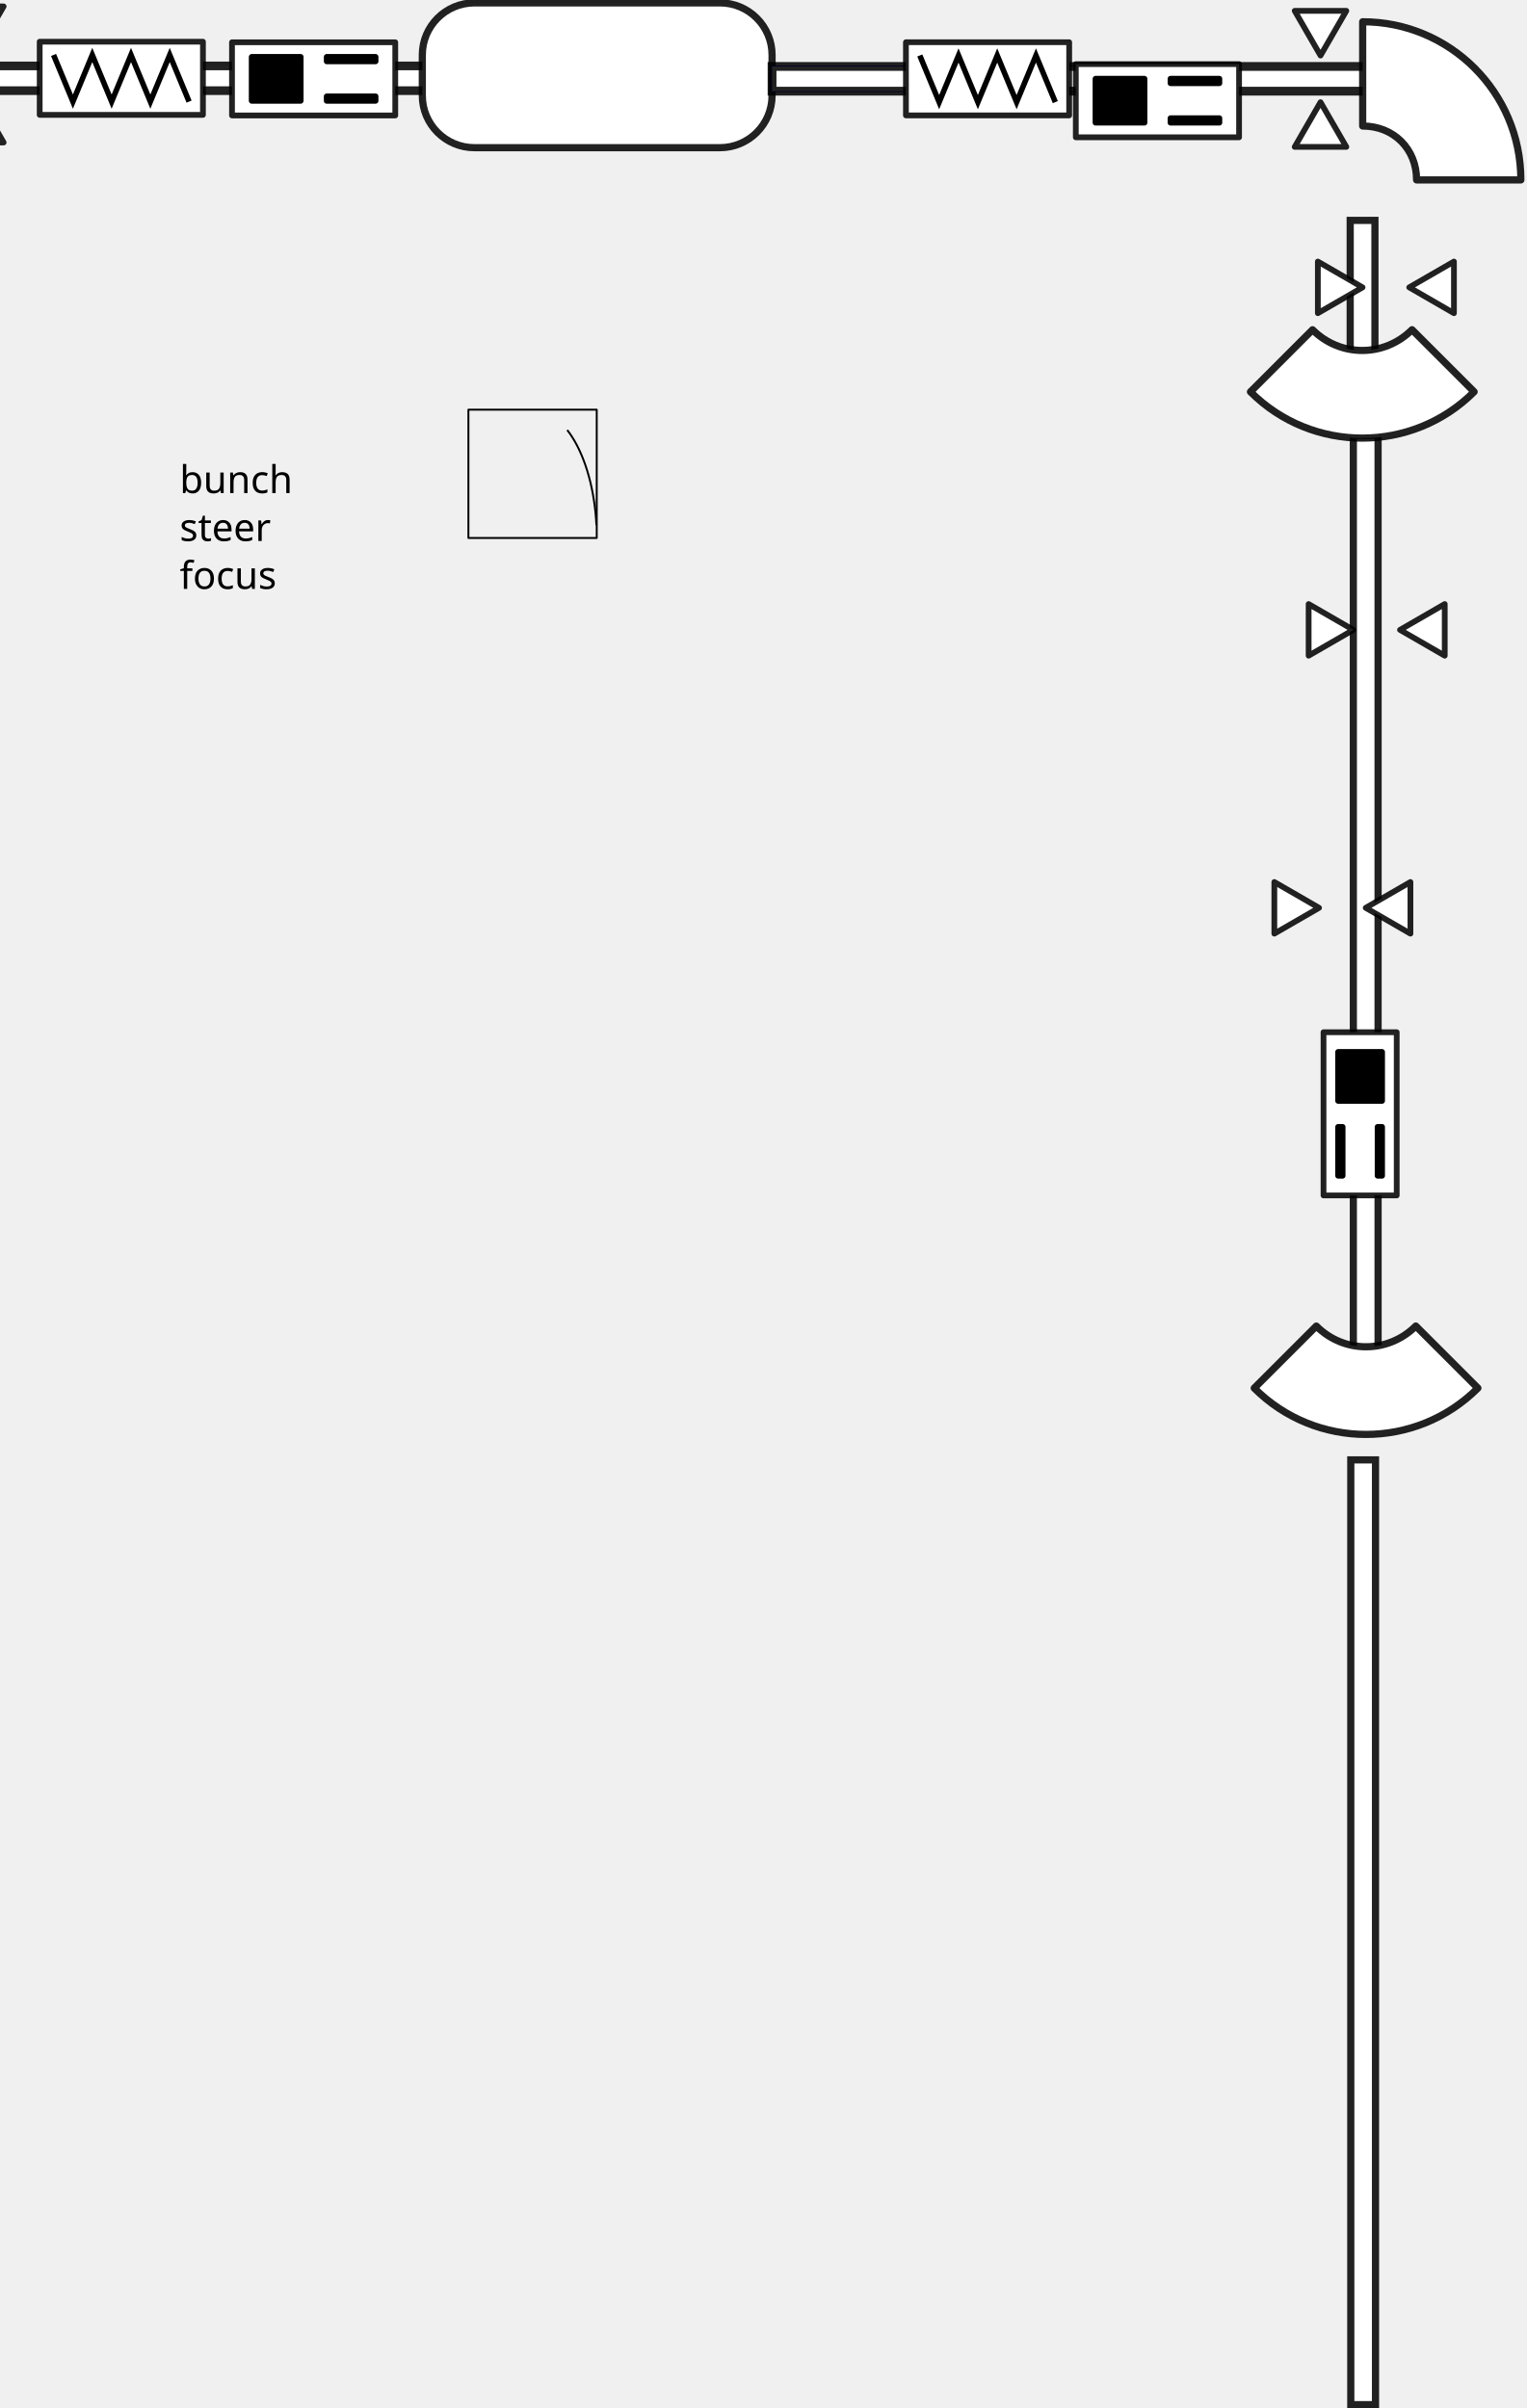
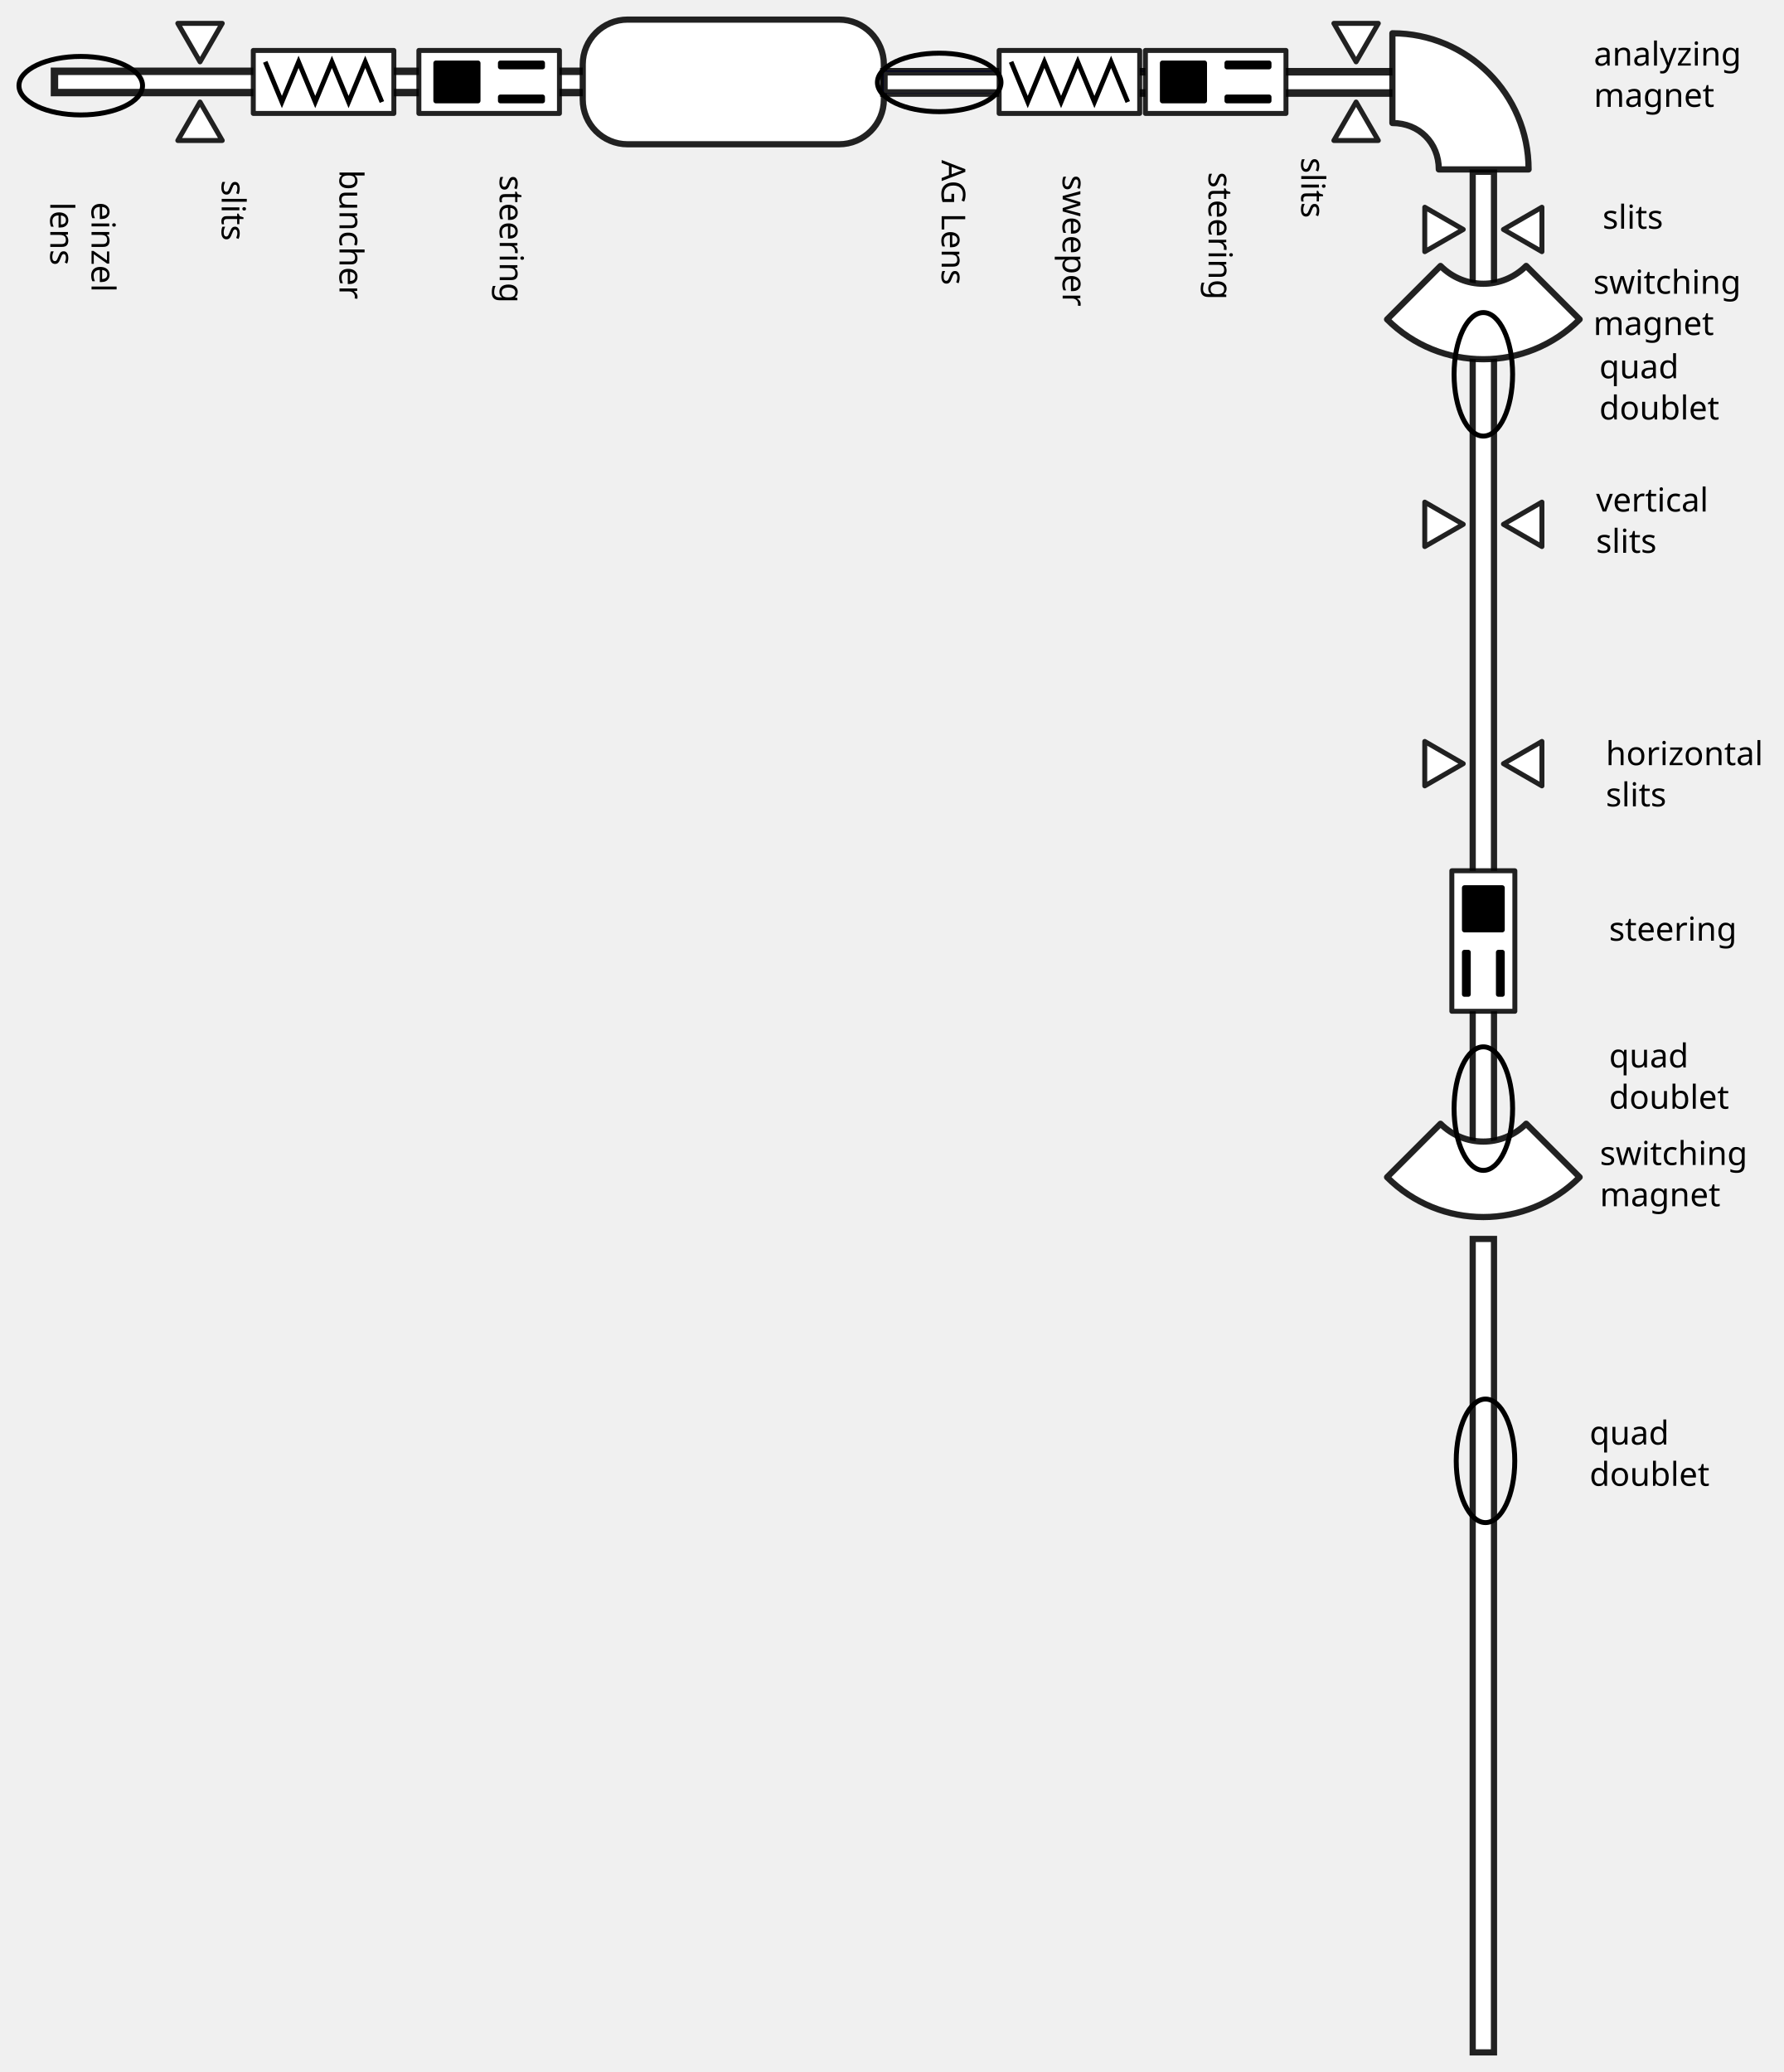
- <svg xmlns="http://www.w3.org/2000/svg" xmlns:ns1="http://www.openswatchbook.org/uri/2009/osb" xmlns:xlink="http://www.w3.org/1999/xlink" width="796.477" height="1256.64" id="svg2" version="1.1" enable-background="new">
+ <svg xmlns="http://www.w3.org/2000/svg" xmlns:ns1="http://www.openswatchbook.org/uri/2009/osb" xmlns:xlink="http://www.w3.org/1999/xlink" width="1081.021" height="1255.878" id="svg2" version="1.1" style="enable-background:new">
  <defs id="defs4">
    <linearGradient id="linearGradient3824" ns1:paint="solid">
      <stop style="stop-color:#000000;stop-opacity:1;" offset="0" id="stop3826" />
    </linearGradient>
  </defs>
-   <g id="layer1" transform="translate(-74.07204,-472.0911)" style="opacity:1;">
+   <g id="layer1" transform="translate(58.71048,-463.2827)">
    <rect style="fill:#ffffff;fill-opacity:1;stroke:#000000;stroke-width:4.516;stroke-linejoin:miter;stroke-miterlimit:4;stroke-opacity:0.867;stroke-dasharray:none" id="rect2985" width="326.151" height="12.903" x="-25.706" y="506.492" />
-     <rect style="fill:#ffffff;fill-opacity:1;stroke:#000000;stroke-width:3.75;stroke-linejoin:round;stroke-miterlimit:4;stroke-opacity:0.867;stroke-dasharray:none" id="rect2987" width="182.479" height="75.572" x="294.415" y="473.591" rx="27.2" />
-     <rect y="506.769" x="476.894" height="12.903" width="224.873" id="rect3757" style="fill:#95ffff;fill-opacity:0.995;stroke:#0000ff;stroke-width:1;stroke-linejoin:miter;stroke-miterlimit:4;stroke-opacity:0.867;stroke-dasharray:none" />
+     <rect style="fill:#ffffff;fill-opacity:1;stroke:#000000;stroke-width:3.75;stroke-linejoin:round;stroke-miterlimit:4;stroke-opacity:0.867;stroke-dasharray:none" id="rect2987" width="182.479" height="75.572" x="294.415" y="475.158" rx="27.2" />
+     <rect y="506.492" x="476.894" height="12.903" width="224.873" id="rect3757" style="fill:#95ffff;fill-opacity:0.995;stroke:#0000ff;stroke-width:1;stroke-linejoin:miter;stroke-miterlimit:4;stroke-opacity:0.867;stroke-dasharray:none" />
    <rect style="fill:#ffffff;fill-opacity:1;stroke:#000000;stroke-width:4.595;stroke-linejoin:miter;stroke-miterlimit:4;stroke-opacity:0.867;stroke-dasharray:none" id="rect3761" width="337.602" height="12.903" x="476.894" y="506.769" />
-     <rect y="-791.44" x="587.109" height="12.903" width="69.9" id="rect3795" style="fill:#ffffff;fill-opacity:1;stroke:#000000;stroke-width:3.75;stroke-linejoin:miter;stroke-miterlimit:4;stroke-opacity:0.867;stroke-dasharray:none" transform="matrix(0,1,-1,0,0,0)" />
-     <rect transform="matrix(0,1,-1,0,0,0)" style="fill:#ffffff;fill-opacity:1;stroke:#000000;stroke-width:3.75;stroke-linejoin:miter;stroke-miterlimit:4;stroke-opacity:0.867;stroke-dasharray:none" id="rect3799" width="493.049" height="12.903" x="699.329" y="-793.084" />
-     <rect y="-791.743" x="1233.942" height="12.903" width="493.049" id="rect3803" style="fill:#ffffff;fill-opacity:1;stroke:#000000;stroke-width:3.75;stroke-linejoin:miter;stroke-miterlimit:4;stroke-opacity:0.867;stroke-dasharray:none" transform="matrix(0,1,-1,0,0,0)" />
+     <rect y="-846.613" x="567.405" height="12.903" width="69.9" id="rect3795" style="fill:#ffffff;fill-opacity:1;stroke:#000000;stroke-width:3.75;stroke-linejoin:miter;stroke-miterlimit:4;stroke-opacity:0.867;stroke-dasharray:none" transform="matrix(0,1,-1,0,0,0)" />
+     <rect transform="matrix(0,1,-1,0,0,0)" style="fill:#ffffff;fill-opacity:1;stroke:#000000;stroke-width:3.75;stroke-linejoin:miter;stroke-miterlimit:4;stroke-opacity:0.867;stroke-dasharray:none" id="rect3799" width="493.049" height="12.903" x="679.624" y="-846.613" />
+     <rect y="-846.613" x="1214.237" height="12.903" width="493.049" id="rect3803" style="fill:#ffffff;fill-opacity:1;stroke:#000000;stroke-width:3.75;stroke-linejoin:miter;stroke-miterlimit:4;stroke-opacity:0.867;stroke-dasharray:none" transform="matrix(0,1,-1,0,0,0)" />
    <path style="fill:#ffffff;fill-opacity:1;stroke:#000000;stroke-width:3.75;stroke-linejoin:round;stroke-miterlimit:4;stroke-opacity:0.867" d="m 785.045,483.45 0,54.406 c 16.167,0 28.125,11.951 28.125,28.094 0,0.011 10e-6,0.021 0,0.031 l 54.406,0 c 0,-0.011 0,-0.021 0,-0.031 0,-45.57 -36.962,-82.5 -82.531,-82.5 z" id="path3851" />
-     <path style="fill:#ffffff;fill-opacity:1;stroke:#000000;stroke-width:3.75;stroke-linejoin:round;stroke-miterlimit:4;stroke-opacity:0.867" d="m 843.191,676.547 -32.394,-32.394 c -14.429,14.429 -37.488,14.44 -51.906,0.022 l -32.394,32.394 c 32.223,32.223 84.472,32.201 116.695,-0.022 z" id="path3857" />
-     <path id="path3875" d="m 845.161,1196.486 -32.394,-32.394 c -14.429,14.429 -37.488,14.44 -51.906,0.022 l -32.394,32.394 c 32.223,32.223 84.472,32.2 116.695,-0.022 z" style="fill:#ffffff;fill-opacity:1;stroke:#000000;stroke-width:3.75;stroke-linejoin:round;stroke-miterlimit:4;stroke-opacity:0.867" />
-     <g id="g3881" transform="translate(-196.5292,-1.99974)">
+     <path style="fill:#ffffff;fill-opacity:1;stroke:#000000;stroke-width:3.75;stroke-linejoin:round;stroke-miterlimit:4;stroke-opacity:0.867" d="m 898.509,656.843 -32.394,-32.394 c -14.429,14.429 -37.488,14.44 -51.906,0.022 l -32.394,32.394 c 32.223,32.223 84.472,32.201 116.695,-0.022 z" id="path3857" />
+     <path id="path3875" d="m 898.509,1176.782 -32.394,-32.394 c -14.429,14.429 -37.488,14.44 -51.906,0.022 l -32.394,32.394 c 32.223,32.223 84.472,32.2 116.695,-0.022 z" style="fill:#ffffff;fill-opacity:1;stroke:#000000;stroke-width:3.75;stroke-linejoin:round;stroke-miterlimit:4;stroke-opacity:0.867" />
+     <g id="g3881" transform="translate(-196.5292,-5.6784668e-5)">
      <path transform="matrix(0.5623057,0,0,0.5623057,128.2907,313.7645)" d="m 232.514,332.567 -11.976,-20.742 -11.976,-20.742 23.951,0 23.951,0 -11.976,20.742 z" id="path3877" style="fill:#ffffff;fill-opacity:1;stroke:#000000;stroke-width:5.335;stroke-linejoin:round;stroke-miterlimit:4;stroke-opacity:0.867;stroke-dasharray:none" />
      <path style="fill:#ffffff;fill-opacity:1;stroke:#000000;stroke-width:5.335;stroke-linejoin:round;stroke-miterlimit:4;stroke-opacity:0.867;stroke-dasharray:none" id="path3879" d="m 232.514,332.567 -11.976,-20.742 -11.976,-20.742 23.951,0 23.951,0 -11.976,20.742 z" transform="matrix(0.5623057,0,0,-0.5623057,128.2907,712.123)" />
    </g>
-     <g id="g3885" transform="translate(504.0136,0.3033198)">
+     <g id="g3885" transform="translate(504.0136,-5.6784668e-5)">
      <path style="fill:#ffffff;fill-opacity:1;stroke:#000000;stroke-width:5.335;stroke-linejoin:round;stroke-miterlimit:4;stroke-opacity:0.867;stroke-dasharray:none" id="path3887" d="m 232.514,332.567 -11.976,-20.742 -11.976,-20.742 23.951,0 23.951,0 -11.976,20.742 z" transform="matrix(0.5623057,0,0,0.5623057,128.2907,313.7645)" />
      <path transform="matrix(0.5623057,0,0,-0.5623057,128.2907,712.123)" d="m 232.514,332.567 -11.976,-20.742 -11.976,-20.742 23.951,0 23.951,0 -11.976,20.742 z" id="path3889" style="fill:#ffffff;fill-opacity:1;stroke:#000000;stroke-width:5.335;stroke-linejoin:round;stroke-miterlimit:4;stroke-opacity:0.867;stroke-dasharray:none" />
    </g>
-     <g id="g3891" transform="matrix(0,1,-1,0,1310.107,363.025)">
+     <g id="g3891" transform="matrix(0,1,-1,0,1353.105,343.3204)">
      <path style="fill:#ffffff;fill-opacity:1;stroke:#000000;stroke-width:5.335;stroke-linejoin:round;stroke-miterlimit:4;stroke-opacity:0.867;stroke-dasharray:none" id="path3893" d="m 232.514,332.567 -11.976,-20.742 -11.976,-20.742 23.951,0 23.951,0 -11.976,20.742 z" transform="matrix(0.5623057,0,0,0.5623057,128.2907,313.7645)" />
      <path transform="matrix(0.5623057,0,0,-0.5623057,128.2907,712.123)" d="m 232.514,332.567 -11.976,-20.742 -11.976,-20.742 23.951,0 23.951,0 -11.976,20.742 z" id="path3895" style="fill:#ffffff;fill-opacity:1;stroke:#000000;stroke-width:5.335;stroke-linejoin:round;stroke-miterlimit:4;stroke-opacity:0.867;stroke-dasharray:none" />
    </g>
-     <use x="0" y="0" xlink:href="#g3881" id="use3897" transform="matrix(0,1,-1,0,1303.3,738.2906)" width="796.477" height="1256.64" />
-     <use x="0" y="0" xlink:href="#g3881" id="use3899" transform="matrix(0,1,-1,0,1285.402,883.3482)" width="796.477" height="1256.64" />
+     <use x="0" y="0" xlink:href="#g3881" id="use3897" transform="matrix(0,1,-1,0,1353.105,718.586)" width="796.477" height="1256.64" />
+     <use x="0" y="0" xlink:href="#g3881" id="use3899" transform="matrix(0,1,-1,0,1353.105,863.6436)" width="796.477" height="1256.64" />
    <g id="g3905" transform="translate(-170.2154,-145.1541)">
      <rect transform="translate(74.07204,472.0911)" y="166.915" x="190.922" height="38.184" width="85.181" id="rect3901" style="fill:#ffffff;fill-opacity:1;stroke:#000000;stroke-width:3;stroke-linejoin:round;stroke-miterlimit:4;stroke-opacity:0.867;stroke-dasharray:none" />
      <path id="path3903" d="m 272.231,645.922 10.101,24.352 10.101,-24.352 10.101,24.352 10.101,-24.352 10.101,24.352 10.101,-24.352 10.101,24.352" style="fill:none;stroke:#000000;stroke-width:2.85;stroke-linecap:butt;stroke-linejoin:miter;stroke-miterlimit:4;stroke-opacity:1;stroke-dasharray:none" />
    </g>
-     <use x="0" y="0" xlink:href="#g3905" id="use3909" transform="translate(451.961,0.2766122)" width="796.477" height="1256.64" />
-     <g id="g3968" transform="translate(-57.27668,-177.7046)">
+     <use x="0" y="0" xlink:href="#g3905" id="use3909" transform="translate(451.961,-3.0767821e-6)" width="796.477" height="1256.64" />
+     <g id="g3968" transform="translate(-57.27668,-178.0054)">
      <rect style="fill:#ffffff;fill-opacity:1;stroke:#000000;stroke-width:3;stroke-linejoin:round;stroke-miterlimit:4;stroke-opacity:0.867;stroke-dasharray:none" id="rect3913" width="85.181" height="38.184" x="252.394" y="671.857" />
      <g transform="translate(-0.06103718,-2.005307)" id="g3963">
        <rect style="fill:#000000;fill-opacity:1;stroke:#000000;stroke-width:3.081;stroke-linejoin:round;stroke-miterlimit:4;stroke-opacity:1;stroke-dasharray:none;stroke-dashoffset:0" id="rect3919" width="25.479" height="22.853" x="262.775" y="681.528" />
        <rect y="681.488" x="301.877" height="2.334" width="25.479" id="rect3923" style="fill:#000000;fill-opacity:1;stroke:#000000;stroke-width:3;stroke-linejoin:round;stroke-miterlimit:4;stroke-opacity:1;stroke-dasharray:none" />
        <use x="0" y="0" xlink:href="#rect3923" id="use3925" transform="translate(0,20.59896)" width="796.477" height="1256.64" />
      </g>
    </g>
-     <use x="0" y="0" xlink:href="#g3968" id="use3975" transform="translate(440.2576,11.40202)" width="796.477" height="1256.64" />
-     <use x="0" y="0" xlink:href="#use3975" id="use3977" transform="matrix(0,1,-1,0,1308.354,375.3889)" width="796.477" height="1256.64" style="fill:#ff0000" />
-     <g id="g4043" transform="translate(-309.6735,-294.6083)">
-       <rect y="786.753" x="252.288" height="38.184" width="85.181" id="rect3981" style="fill:#ffffff;fill-opacity:1;stroke:#000000;stroke-width:3;stroke-linejoin:round;stroke-miterlimit:4;stroke-opacity:1;stroke-dasharray:none" />
-       <g id="g4032">
-         <g id="g4009">
-           <rect y="796.096" x="262.472" height="2.334" width="14.212" id="rect3987" style="fill:#000000;fill-opacity:1;stroke:#000000;stroke-width:2.241;stroke-linejoin:round;stroke-miterlimit:4;stroke-opacity:1;stroke-dasharray:none" />
-           <use height="1256.64" width="796.477" transform="translate(0,17.16269)" id="use3999" xlink:href="#rect3987" y="0" x="0" />
-           <use height="1256.64" width="796.477" transform="translate(25.30017,0)" id="use4001" xlink:href="#rect3987" y="0" x="0" />
-           <use height="1256.64" width="796.477" transform="translate(0,17.16269)" id="use4003" xlink:href="#use4001" y="0" x="0" />
-           <use height="1256.64" width="796.477" transform="translate(50.60034,0)" id="use4005" xlink:href="#rect3987" y="0" x="0" />
-           <use height="1256.64" width="796.477" transform="translate(0,17.16269)" id="use4007" xlink:href="#use4005" y="0" x="0" />
-         </g>
-         <path style="fill:none;stroke:#000000;stroke-width:1px;stroke-linecap:butt;stroke-linejoin:miter;stroke-opacity:1" d="m 220.806,342.335 0,10.749" id="path4017" transform="translate(74.07204,472.0911)" />
-         <path style="fill:none;stroke:#000000;stroke-width:1;stroke-linejoin:round;stroke-miterlimit:4;stroke-opacity:1;stroke-dashoffset:0" d="m 269.578,797.263 0,-3.126 c 0,-1.607 1.293,-2.9 2.9,-2.9 l 0,0 44.8,0 c 1.607,0 2.9,1.293 2.9,2.9 l 0,3.126" id="path4030" />
-       </g>
-     </g>
-     <text xml:space="preserve" style="font-size:20px;font-style:normal;font-weight:normal;line-height:125%;letter-spacing:0px;word-spacing:0px;fill:#000000;fill-opacity:1;stroke:none;font-family:Sans" x="93.739" y="257.315" id="text4056" transform="translate(74.07204,472.0911)">
-       <tspan id="tspan4058" x="93.739" y="257.315">bunch</tspan>
-       <tspan x="93.739" y="282.315" id="tspan4060">steer</tspan>
-       <tspan x="93.739" y="307.315" id="tspan4062">focus</tspan>
+     <use x="0" y="0" xlink:href="#g3968" id="use3975" transform="translate(440.2576,0)" width="796.477" height="1256.64" />
+     <use x="0" y="0" xlink:href="#use3975" id="use3977" transform="matrix(0,1,-1,0,1353.105,355.6843)" width="796.477" height="1256.64" style="fill:#ff0000" />
+     <text xml:space="preserve" style="font-size:20px;font-style:normal;font-weight:normal;line-height:125%;letter-spacing:0px;word-spacing:0px;fill:#000000;fill-opacity:1;stroke:none;font-family:Sans" x="585.767" y="3.242" id="text3122" transform="matrix(0,1,-1,0,0,0)">
+       <tspan id="tspan3124" x="585.767" y="3.242">einzel</tspan>
+       <tspan x="585.767" y="28.242" id="tspan3126">lens</tspan>
    </text>
-     <rect style="fill:none;stroke:#000000;stroke-width:1;stroke-linejoin:round;stroke-miterlimit:4;stroke-opacity:1;stroke-dasharray:none;stroke-dashoffset:0" id="rect4064" width="66.956" height="66.956" x="244.391" y="213.794" transform="translate(74.07204,472.0911)" />
-     <path id="path4476" title="1/x*x" d=" M 311.18 274.066 C 311.069 271.845 310.902 269.635 310.68 267.448 C 310.458 265.26 310.182 263.095 309.852 260.963 C 309.522 258.831 309.139 256.732 308.705 254.676 C 308.27 252.62 307.784 250.608 307.249 248.649 C 306.714 246.691 306.13 244.786 305.5 242.944 C 304.87 241.101 304.194 239.323 303.475 237.615 C 302.756 235.908 301.994 234.273 301.194 232.718 C 300.393 231.163 299.554 229.689 298.68 228.301 C 297.805 226.914 296.897 225.614 295.958 224.408" transform="translate(74.07204,472.0911)" style="fill:none;stroke:#000000;stroke-width:1;stroke-linejoin:round;stroke-miterlimit:4;stroke-opacity:1;stroke-dasharray:none;stroke-dashoffset:0" />
+     <text xml:space="preserve" style="font-size:20px;font-style:normal;font-weight:normal;line-height:125%;letter-spacing:0px;word-spacing:0px;fill:#000000;fill-opacity:1;stroke:none;font-family:Sans" x="908.46" y="773.343" id="text3128">
+       <tspan id="tspan3130" x="908.46" y="773.343">vertical</tspan>
+       <tspan x="908.46" y="798.343" id="tspan3132">slits</tspan>
+     </text>
+     <text xml:space="preserve" style="font-size:20px;font-style:normal;font-weight:normal;line-height:125%;letter-spacing:0px;word-spacing:0px;fill:#000000;fill-opacity:1;stroke:none;font-family:Sans" x="566.181" y="-147.011" id="text3134" transform="matrix(0,1,-1,0,0,0)">
+       <tspan id="tspan3136" x="566.181" y="-147.011">buncher</tspan>
+     </text>
+     <text xml:space="preserve" style="font-size:20px;font-style:normal;font-weight:normal;line-height:125%;letter-spacing:0px;word-spacing:0px;fill:#000000;fill-opacity:1;stroke:none;font-family:Sans" x="569.521" y="-244.1" id="text3138" transform="matrix(0,1,-1,0,0,0)">
+       <tspan id="tspan3140" x="569.521" y="-244.1">steering</tspan>
+     </text>
+     <text xml:space="preserve" style="font-size:20px;font-style:normal;font-weight:normal;line-height:125%;letter-spacing:0px;word-spacing:0px;fill:#000000;fill-opacity:1;stroke:none;font-family:Sans" x="569.33" y="-585.232" id="text3142" transform="matrix(0,1,-1,0,0,0)">
+       <tspan id="tspan3144" x="569.33" y="-585.232">sweeper</tspan>
+     </text>
+     <text xml:space="preserve" style="font-size:20px;font-style:normal;font-weight:normal;line-height:125%;letter-spacing:0px;word-spacing:0px;fill:#000000;fill-opacity:1;stroke:none;font-family:Sans" x="567.55" y="-673.659" id="text3146" transform="matrix(0,1,-1,0,0,0)">
+       <tspan id="tspan3148" x="567.55" y="-673.659">steering</tspan>
+     </text>
+     <text xml:space="preserve" style="font-size:20px;font-style:normal;font-weight:normal;line-height:125%;letter-spacing:0px;word-spacing:0px;fill:#000000;fill-opacity:1;stroke:none;font-family:Sans" x="914.371" y="927.039" id="text3150">
+       <tspan id="tspan3152" x="914.371" y="927.039">horizontal</tspan>
+       <tspan x="914.371" y="952.039" id="tspan3154">slits</tspan>
+     </text>
+     <text xml:space="preserve" style="font-size:20px;font-style:normal;font-weight:normal;line-height:125%;letter-spacing:0px;word-spacing:0px;fill:#000000;fill-opacity:1;stroke:none;font-family:Sans" x="589.166" y="502.761" id="text3156" transform="translate(-68.88549,461.7161)">
+       <tspan id="tspan3158" x="589.166" y="502.761" />
+     </text>
+     <text xml:space="preserve" style="font-size:20px;font-style:normal;font-weight:normal;line-height:125%;letter-spacing:0px;word-spacing:0px;fill:#000000;fill-opacity:1;stroke:none;font-family:Sans" x="572.536" y="-75.63" id="text3160" transform="matrix(0,1,-1,0,0,0)">
+       <tspan id="tspan3162" x="572.536" y="-75.63">slits</tspan>
+     </text>
+     <text xml:space="preserve" style="font-size:20px;font-style:normal;font-weight:normal;line-height:125%;letter-spacing:0px;word-spacing:0px;fill:#000000;fill-opacity:1;stroke:none;font-family:Sans" x="558.743" y="-729.821" id="text3164" transform="matrix(0,1,-1,0,0,0)">
+       <tspan id="tspan3166" x="558.743" y="-729.821">slits</tspan>
+     </text>
+     <text xml:space="preserve" style="font-size:20px;font-style:normal;font-weight:normal;line-height:125%;letter-spacing:0px;word-spacing:0px;fill:#000000;fill-opacity:1;stroke:none;font-family:Sans" x="916.341" y="1033.443" id="text3168">
+       <tspan id="tspan3170" x="916.341" y="1033.443">steering</tspan>
+     </text>
+     <path style="fill:none;stroke:#000000;stroke-width:3;stroke-linejoin:round;stroke-miterlimit:4;stroke-opacity:1;stroke-dasharray:none;stroke-dashoffset:0" id="path3172" d="m 204.927,485.027 c 0,20.677 -7.94,37.439 -17.734,37.439 -9.794,0 -17.734,-16.762 -17.734,-37.439 0,-20.677 7.94,-37.439 17.734,-37.439 9.794,0 17.734,16.762 17.734,37.439 z" transform="matrix(0,1,-1,0,995.4551,326.0503)" />
+     <use x="0" y="0" xlink:href="#path3172" id="use3942" transform="matrix(0,1,-1,0,1353.405,179.745)" width="948.337" height="1277.15" />
+     <use x="0" y="0" xlink:href="#path3172" id="use3944" transform="matrix(0,1,-1,0,1353.405,624.8067)" width="948.337" height="1277.15" />
+     <use x="0" y="0" xlink:href="#path3172" id="use3946" transform="matrix(0,1,-1,0,1354.708,838.2879)" width="948.337" height="1277.15" />
+     <use x="0" y="0" xlink:href="#path3172" id="use3948" transform="matrix(-1,0,0,-1,500.6561,1028.457)" width="948.337" height="1277.15" />
+     <text xml:space="preserve" style="font-size:20px;font-style:normal;font-weight:normal;line-height:125%;letter-spacing:0px;word-spacing:0px;fill:#000000;fill-opacity:1;stroke:none;font-family:Sans" x="560.257" y="-511.909" id="text3950" transform="matrix(0,1,-1,0,0,0)">
+       <tspan id="tspan3952" x="560.257" y="-511.909">AG Lens</tspan>
+     </text>
+     <text xml:space="preserve" style="font-size:20px;font-style:normal;font-weight:normal;line-height:125%;letter-spacing:0px;word-spacing:0px;fill:#000000;fill-opacity:1;stroke:none;font-family:Sans" x="912.401" y="601.914" id="text3954">
+       <tspan id="tspan3956" x="912.401" y="601.914">slits</tspan>
+     </text>
+     <text xml:space="preserve" style="font-size:20px;font-style:normal;font-weight:normal;line-height:125%;letter-spacing:0px;word-spacing:0px;fill:#000000;fill-opacity:1;stroke:none;font-family:Sans" x="910.43" y="692.555" id="text3958">
+       <tspan id="tspan3960" x="910.43" y="692.555">quad</tspan>
+       <tspan x="910.43" y="717.555" id="tspan3962">doublet</tspan>
+     </text>
+     <text xml:space="preserve" style="font-size:20px;font-style:normal;font-weight:normal;line-height:125%;letter-spacing:0px;word-spacing:0px;fill:#000000;fill-opacity:1;stroke:none;font-family:Sans" x="916.341" y="1110.291" id="text3964">
+       <tspan id="tspan3966" x="916.341" y="1110.291">quad</tspan>
+       <tspan x="916.341" y="1135.291" id="tspan3968">doublet</tspan>
+     </text>
+     <text xml:space="preserve" style="font-size:20px;font-style:normal;font-weight:normal;line-height:125%;letter-spacing:0px;word-spacing:0px;fill:#000000;fill-opacity:1;stroke:none;font-family:Sans" x="904.519" y="1338.864" id="text3970">
+       <tspan id="tspan3972" x="904.519" y="1338.864">quad</tspan>
+       <tspan x="904.519" y="1363.864" id="tspan3974">doublet</tspan>
+     </text>
+     <text xml:space="preserve" style="font-size:20px;font-style:normal;font-weight:normal;line-height:125%;letter-spacing:0px;word-spacing:0px;fill:#000000;fill-opacity:1;stroke:none;font-family:Sans" x="906.812" y="641.323" id="text3986">
+       <tspan id="tspan3988" x="906.812" y="641.323">switching</tspan>
+       <tspan x="906.812" y="666.323" id="tspan3990">magnet</tspan>
+     </text>
+     <text xml:space="preserve" style="font-size:20px;font-style:normal;font-weight:normal;line-height:125%;letter-spacing:0px;word-spacing:0px;fill:#000000;fill-opacity:1;stroke:none;font-family:Sans" x="910.753" y="1169.404" id="text3992">
+       <tspan id="tspan3994" x="910.753" y="1169.404">switching</tspan>
+       <tspan x="910.753" y="1194.404" id="tspan3996">magnet</tspan>
+     </text>
+     <text xml:space="preserve" style="font-size:20px;font-style:normal;font-weight:normal;line-height:125%;letter-spacing:0px;word-spacing:0px;fill:#000000;fill-opacity:1;stroke:none;font-family:Sans" x="907.099" y="503.04" id="text3998">
+       <tspan id="tspan4000" x="907.099" y="503.04">analyzing</tspan>
+       <tspan x="907.099" y="528.04" id="tspan4002">magnet</tspan>
+     </text>
  </g>
</svg>
